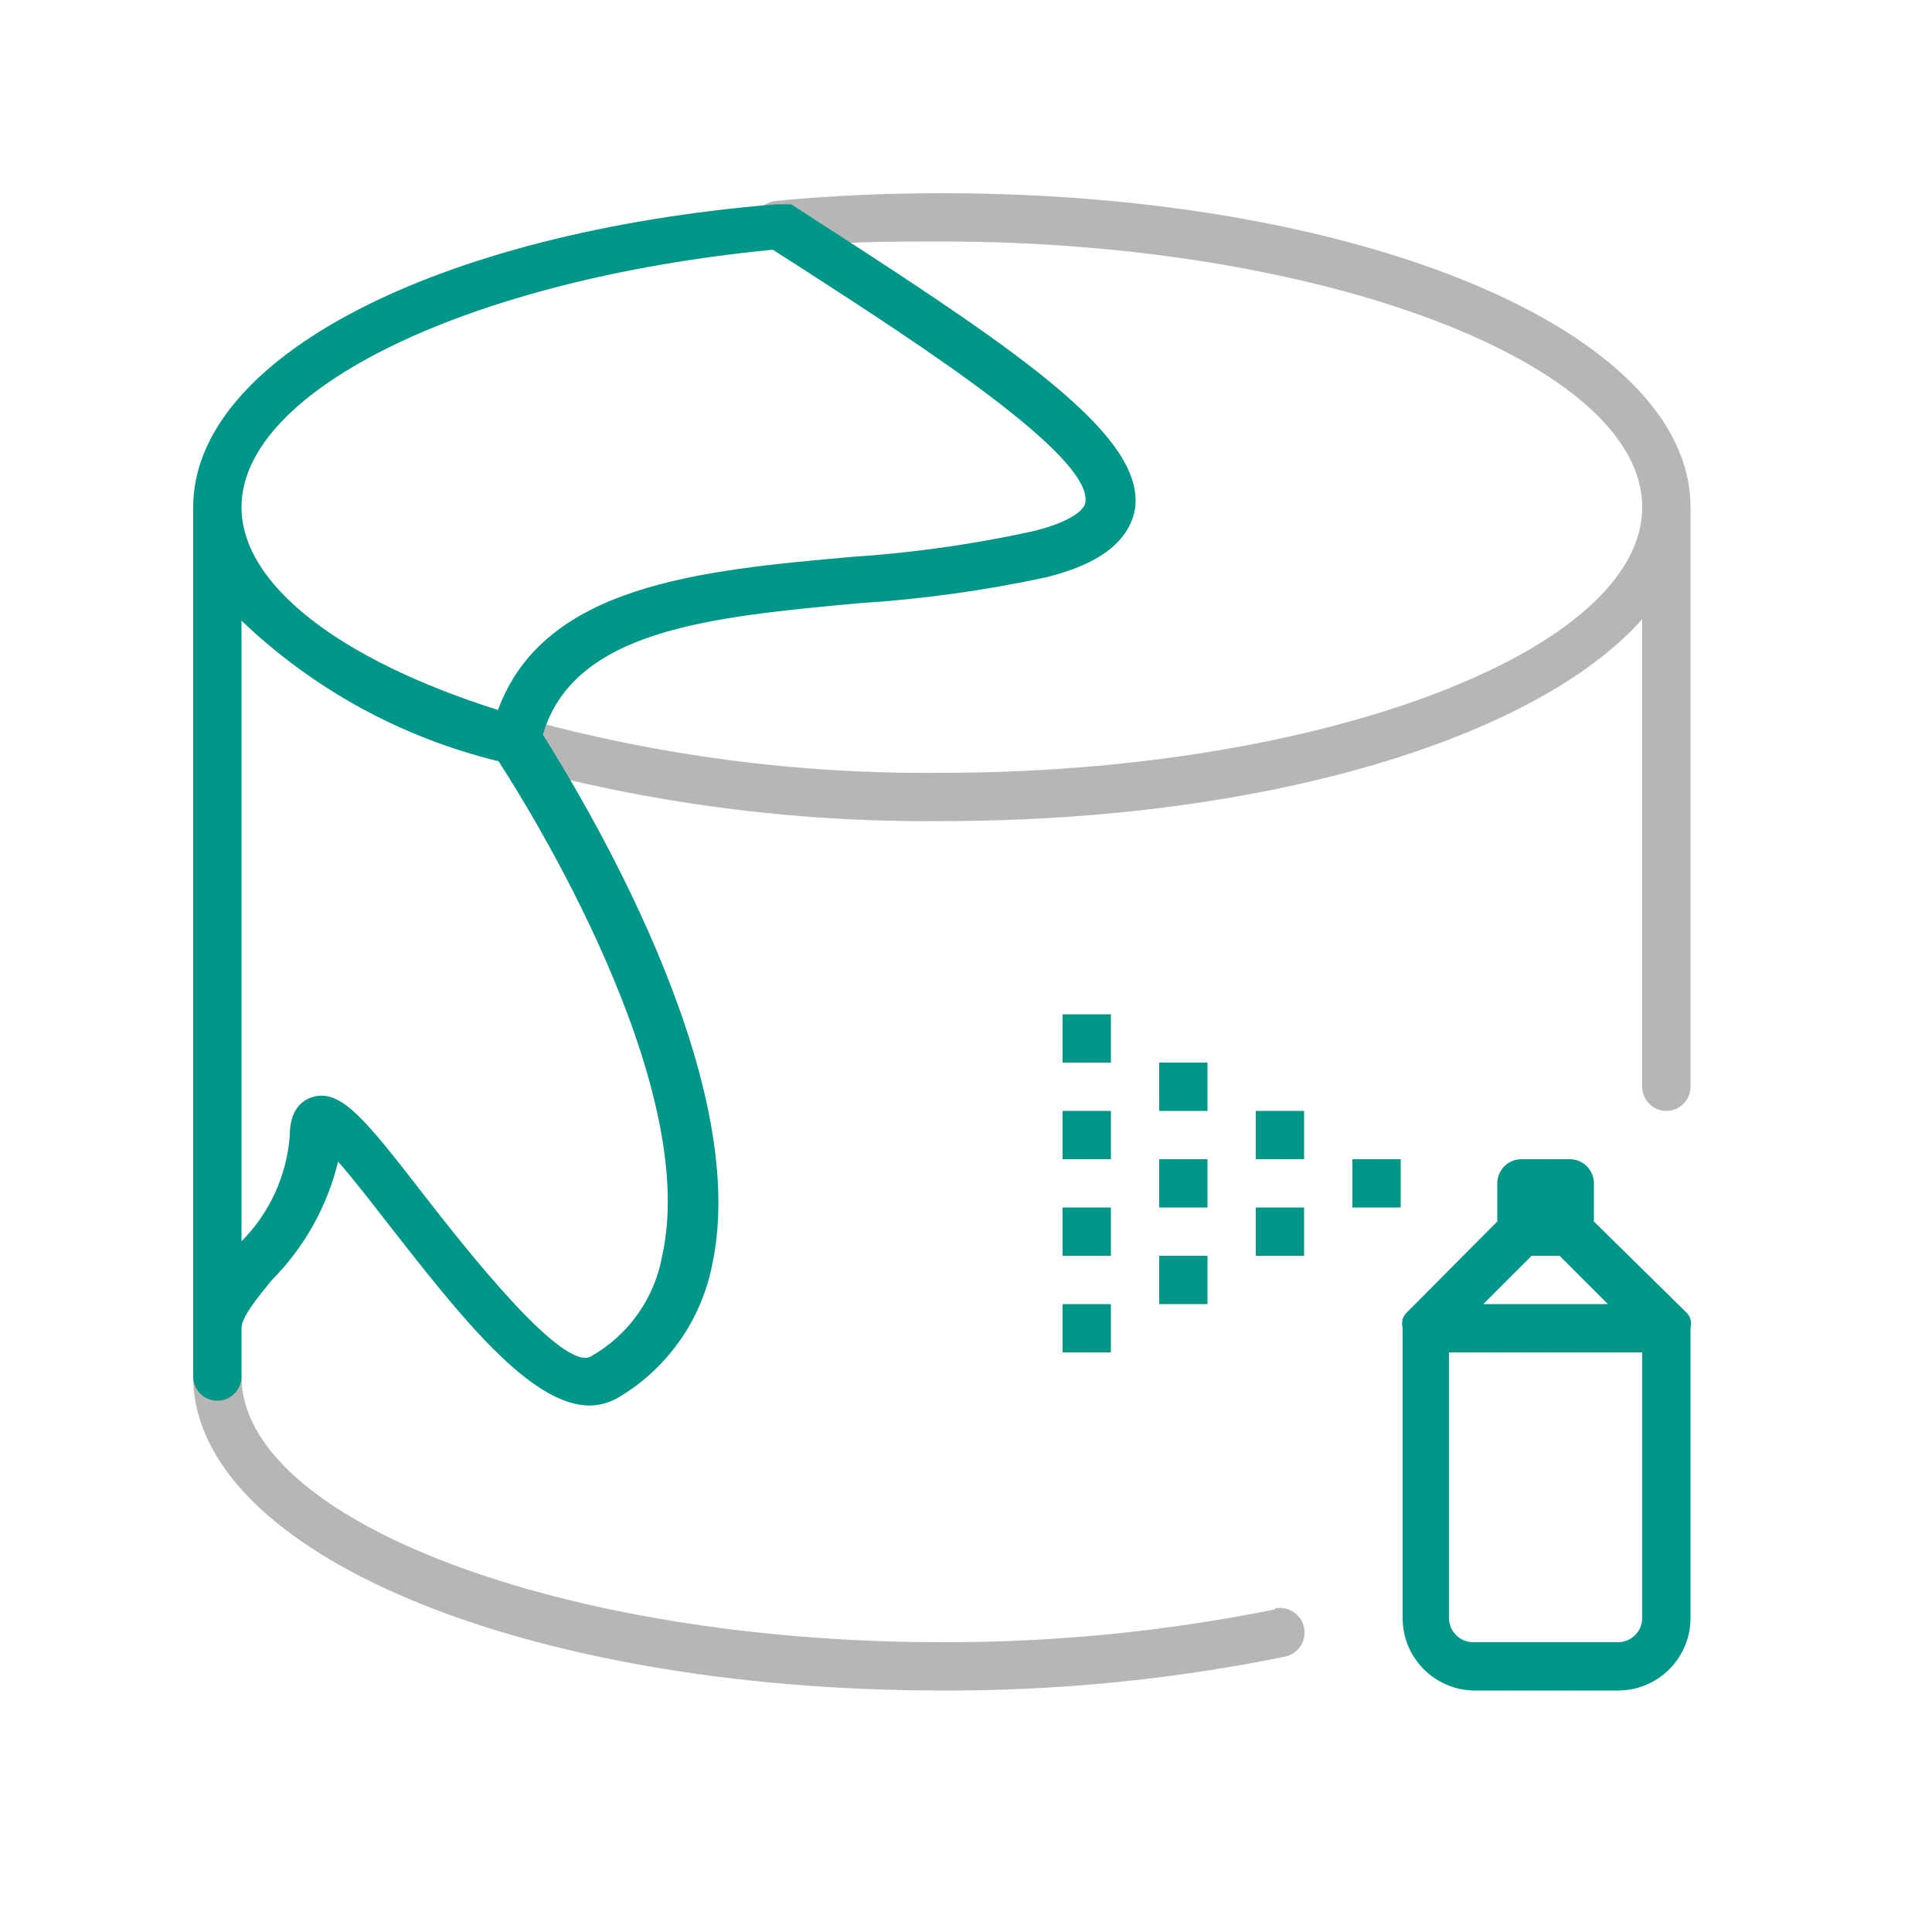
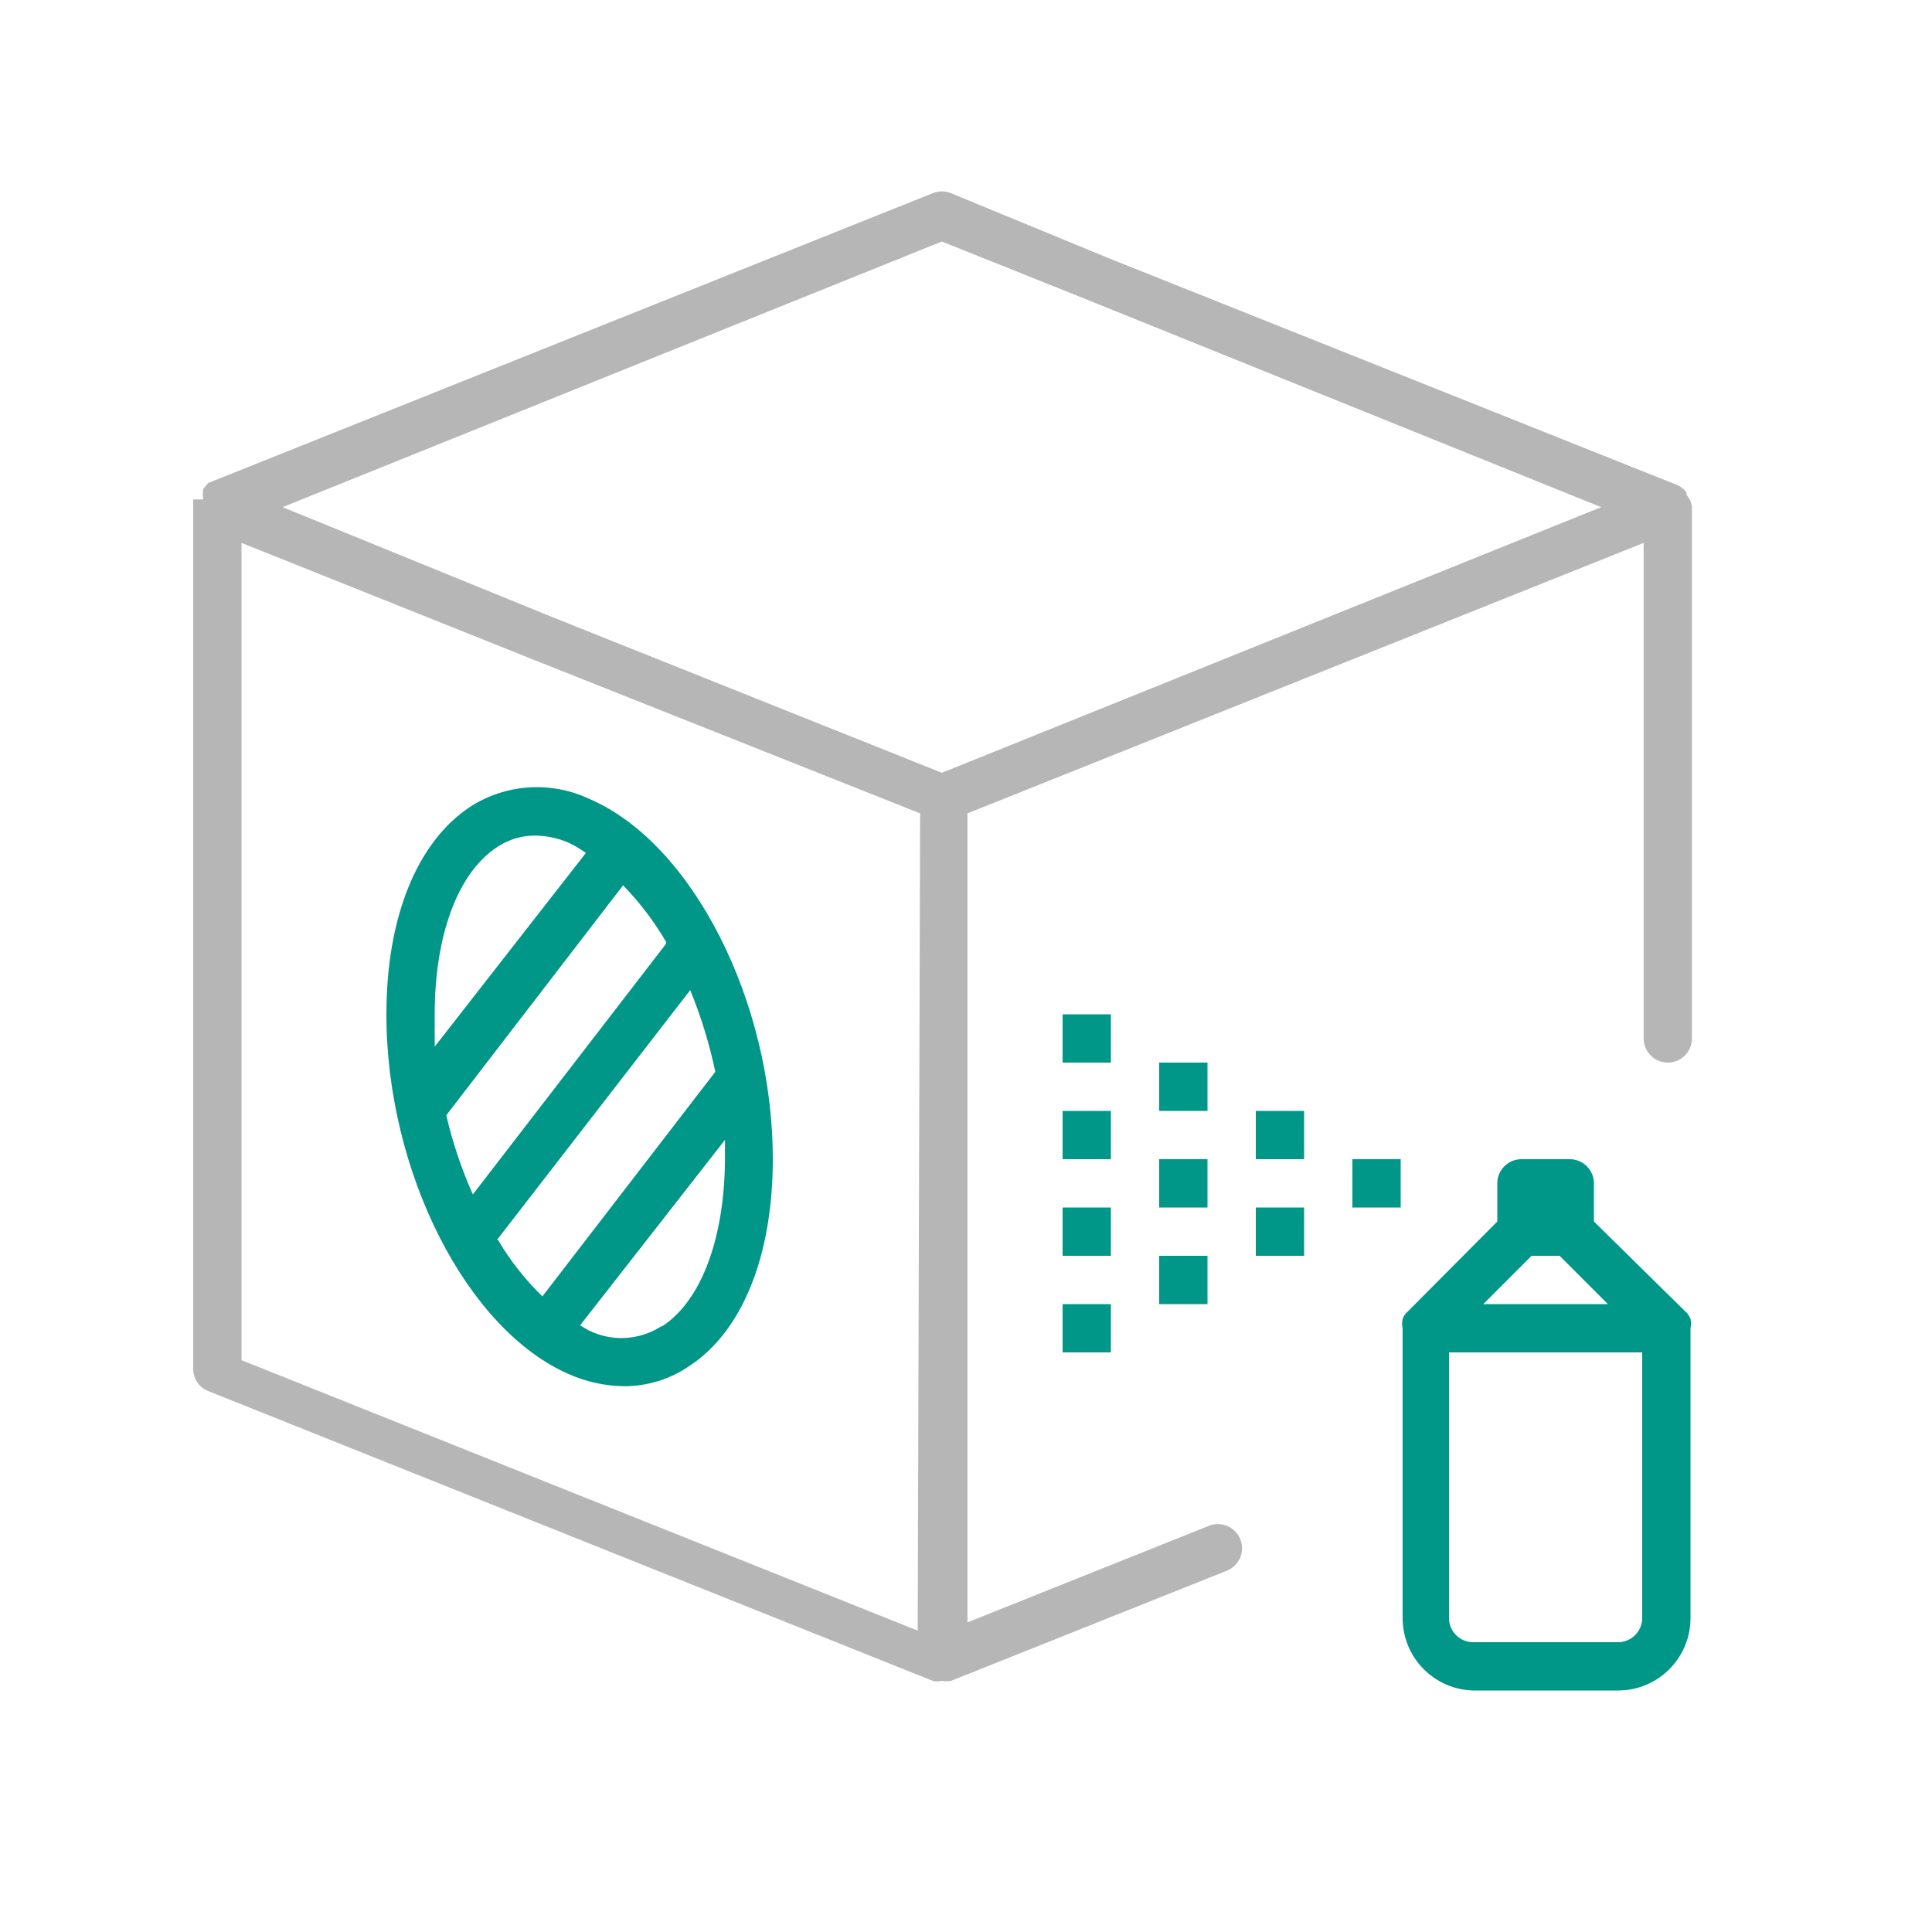
<svg xmlns="http://www.w3.org/2000/svg" viewBox="0 0 40 40">
-   <path d="M35,10.5v12a.5.5,0,0,1-1,0V12.82C31.81,15.28,26.23,17,19.5,17a32.46,32.46,0,0,1-9-1.18.49.49,0,0,1-.34-.62.5.5,0,0,1,.62-.34A31.3,31.3,0,0,0,19.5,16C27.36,16,34,13.48,34,10.5S27.36,5,19.5,5c-1.13,0-2.26,0-3.34.15a.52.52,0,0,1-.55-.45.5.5,0,0,1,.46-.54C17.18,4.05,18.34,4,19.5,4,28.19,4,35,6.86,35,10.5ZM26.4,33.32a34.35,34.35,0,0,1-6.9.68C11.64,34,5,31.48,5,28.5a.5.5,0,0,0-1,0C4,32.14,10.81,35,19.5,35a34.89,34.89,0,0,0,7.1-.7.5.5,0,1,0-.2-1Z" style="fill:#b6b6b6" />
-   <path d="M35,27.31a.36.36,0,0,0-.11-.16L33,25.29V24.5a.5.5,0,0,0-.5-.5h-1a.5.5,0,0,0-.5.5v.79l-1.85,1.86a.36.36,0,0,0-.11.16.41.41,0,0,0,0,.19v6A1.5,1.5,0,0,0,30.5,35h3A1.5,1.5,0,0,0,35,33.5v-6A.41.41,0,0,0,35,27.31ZM31.71,26h.58l1,1H30.71Zm1.79,8h-3a.5.5,0,0,1-.5-.5V28h4v5.5A.5.5,0,0,1,33.5,34ZM29,25H28V24h1Zm-3-2h1v1H26Zm0,2h1v1H26Zm-2-1h1v1H24Zm0,2h1v1H24Zm0-4h1v1H24Zm-2,1h1v1H22Zm0,2h1v1H22Zm0,2h1v1H22Zm0-6h1v1H22ZM17.17,4.74l-.79-.51-.06,0-.09,0h-.16C9,4.81,4,7.42,4,10.5v18a.5.5,0,0,0,1,0v-1c0-.23.32-.62.63-1A5.21,5.21,0,0,0,7,24.05c.31.35.71.87,1.06,1.32,1.44,1.84,2.91,3.73,4.15,3.73a1.19,1.19,0,0,0,.6-.17,4.12,4.12,0,0,0,1.93-2.72c.87-3.94-2.76-9.81-3.5-11,.64-2.18,3.5-2.44,6.53-2.72a26.37,26.37,0,0,0,3.9-.54c.41-.11,1.66-.42,1.83-1.42C23.7,9.07,21.24,7.37,17.17,4.74ZM13.71,26a3,3,0,0,1-1.47,2.08c-.59.35-2.66-2.31-3.44-3.31-1.24-1.6-1.75-2.25-2.35-2.05-.21.07-.45.27-.45.79a3.47,3.47,0,0,1-1,2.19V12.85a11.68,11.68,0,0,0,5.32,2.91C10.93,16.69,14.51,22.43,13.71,26Zm7.67-15a25.09,25.09,0,0,1-3.75.53c-3.14.28-6.37.58-7.32,3.17C7,13.65,5,12.09,5,10.5,5,8.06,9.71,5.78,16,5.17l.64.41c2.38,1.54,6,3.87,5.83,4.83C22.42,10.63,22,10.85,21.38,11Z" style="fill:#009688" />
+   <path d="M34.92,10.25l0-.05a.45.45,0,0,0-.2-.16h0L22.94,5.34,19.69,4a.5.5,0,0,0-.38,0l-15,6s0,0,0,0l0,0,0,0-.1.12,0,0a.54.54,0,0,0,0,.22H4v18a.49.49,0,0,0,.31.46l15,6a.43.43,0,0,0,.19,0,.46.46,0,0,0,.19,0l5.71-2.28a.5.5,0,1,0-.37-.93l-5,2V16.84l14-5.6V21.5a.5.5,0,0,0,1,0v-11A.44.44,0,0,0,34.92,10.25ZM19,33.76,5,28.16V11.24l6.05,2.42,8,3.18ZM19.5,16l-8.08-3.23L5.85,10.5,19.5,5l3.07,1.23L33.15,10.5Z" style="fill:#b6b6b6" />
+   <path d="M35,27.31a.36.36,0,0,0-.11-.16L33,25.29V24.5a.5.5,0,0,0-.5-.5h-1a.5.5,0,0,0-.5.5v.79l-1.85,1.86a.36.36,0,0,0-.11.16.41.41,0,0,0,0,.19v6A1.5,1.5,0,0,0,30.5,35h3A1.5,1.5,0,0,0,35,33.5v-6A.41.41,0,0,0,35,27.31ZM31.71,26h.58l1,1H30.71Zm1.79,8h-3a.5.5,0,0,1-.5-.5V28h4v5.5A.5.5,0,0,1,33.5,34ZM29,25H28V24h1Zm-3-2h1v1H26Zm0,2h1v1H26Zm-2-1h1v1H24Zm0,2h1v1H24Zm0-4h1v1H24Zm-2,1h1v1H22Zm0,2h1v1H22Zm0,2h1v1H22Zm0-6h1v1H22Zm-9.8-4.46a2.55,2.55,0,0,0-2.46.16C8.63,17.43,8,19,8,21c0,3.27,1.67,6.55,3.8,7.46a2.9,2.9,0,0,0,1.12.24,2.38,2.38,0,0,0,1.34-.41C15.37,27.57,16,26,16,24,16,20.73,14.33,17.45,12.2,16.54Zm1.59,3-4,5.19a9,9,0,0,1-.55-1.64l3.66-4.76A6,6,0,0,1,13.79,19.5Zm-3.5-2a1.39,1.39,0,0,1,.79-.24,1.78,1.78,0,0,1,.72.16,2.23,2.23,0,0,1,.33.2L9,21.67c0-.22,0-.45,0-.67C9,19.36,9.48,18.07,10.29,17.54Zm0,8.13,4-5.17a9.73,9.73,0,0,1,.52,1.69l-3.58,4.65A5.51,5.51,0,0,1,10.31,25.67Zm3.4,1.79a1.52,1.52,0,0,1-1.51.08l-.17-.1,3-3.84c0,.14,0,.27,0,.4C15,25.64,14.52,26.93,13.71,27.46Z" style="fill:#009688" />
</svg>
